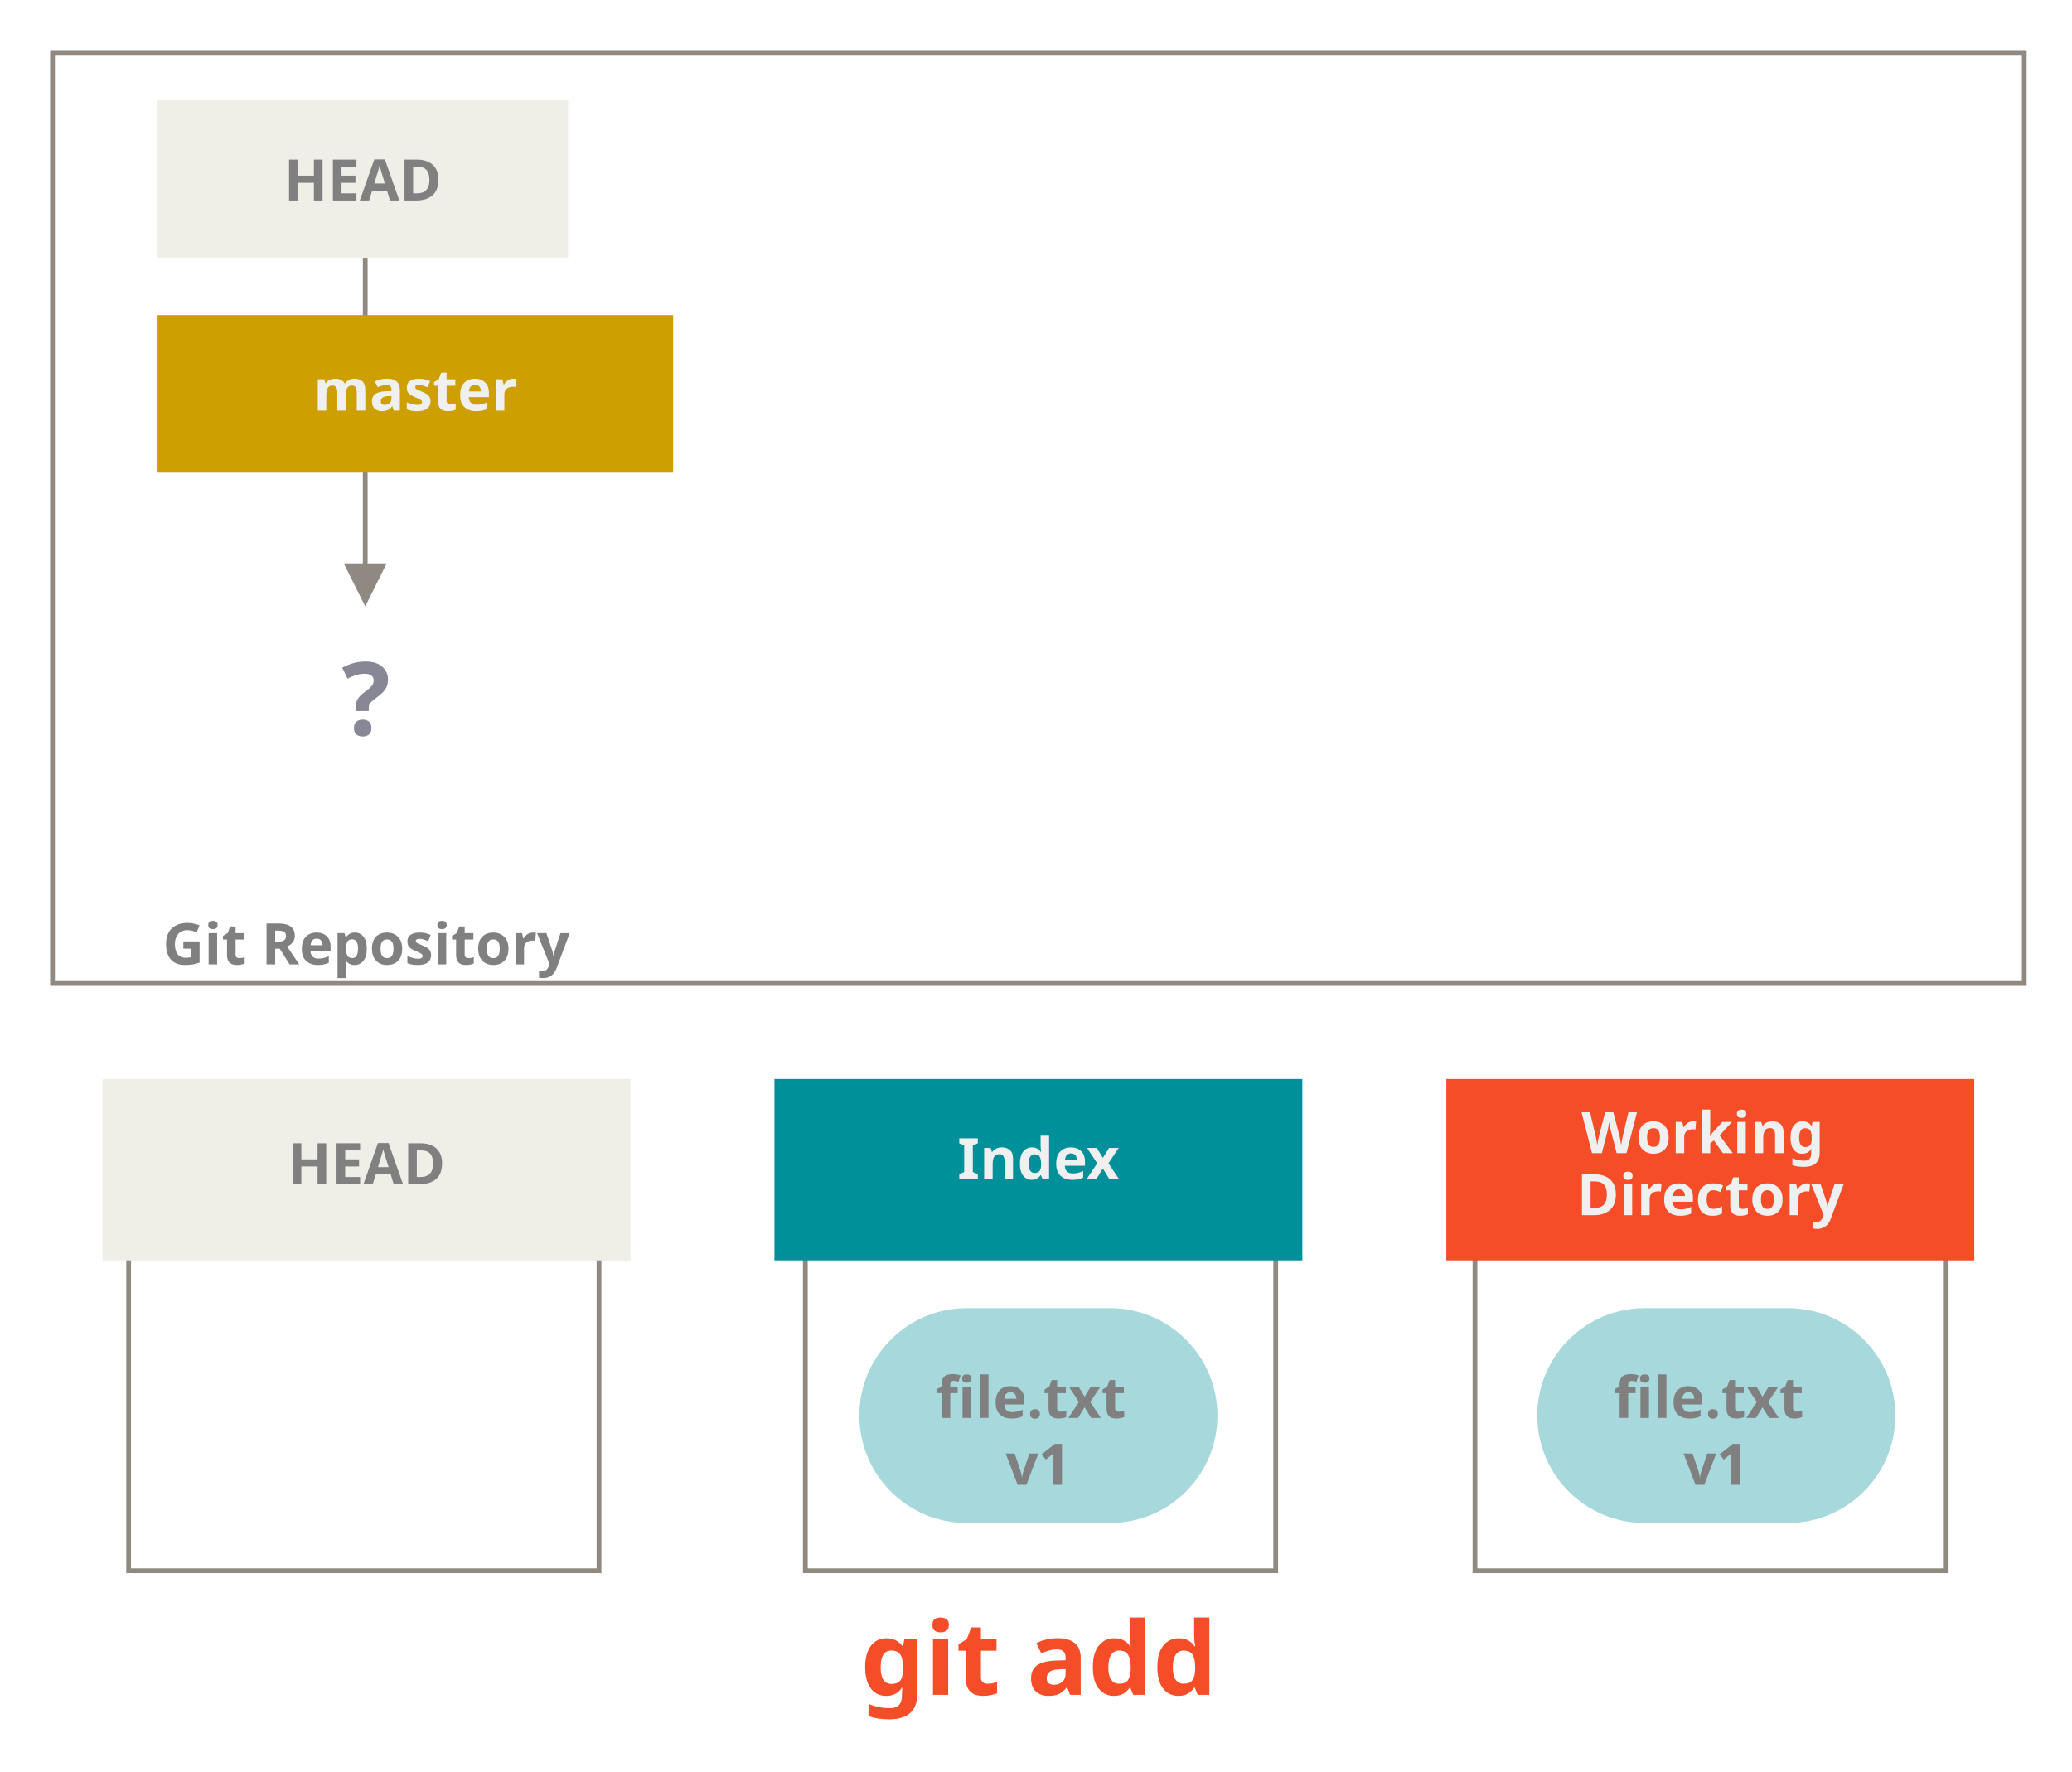
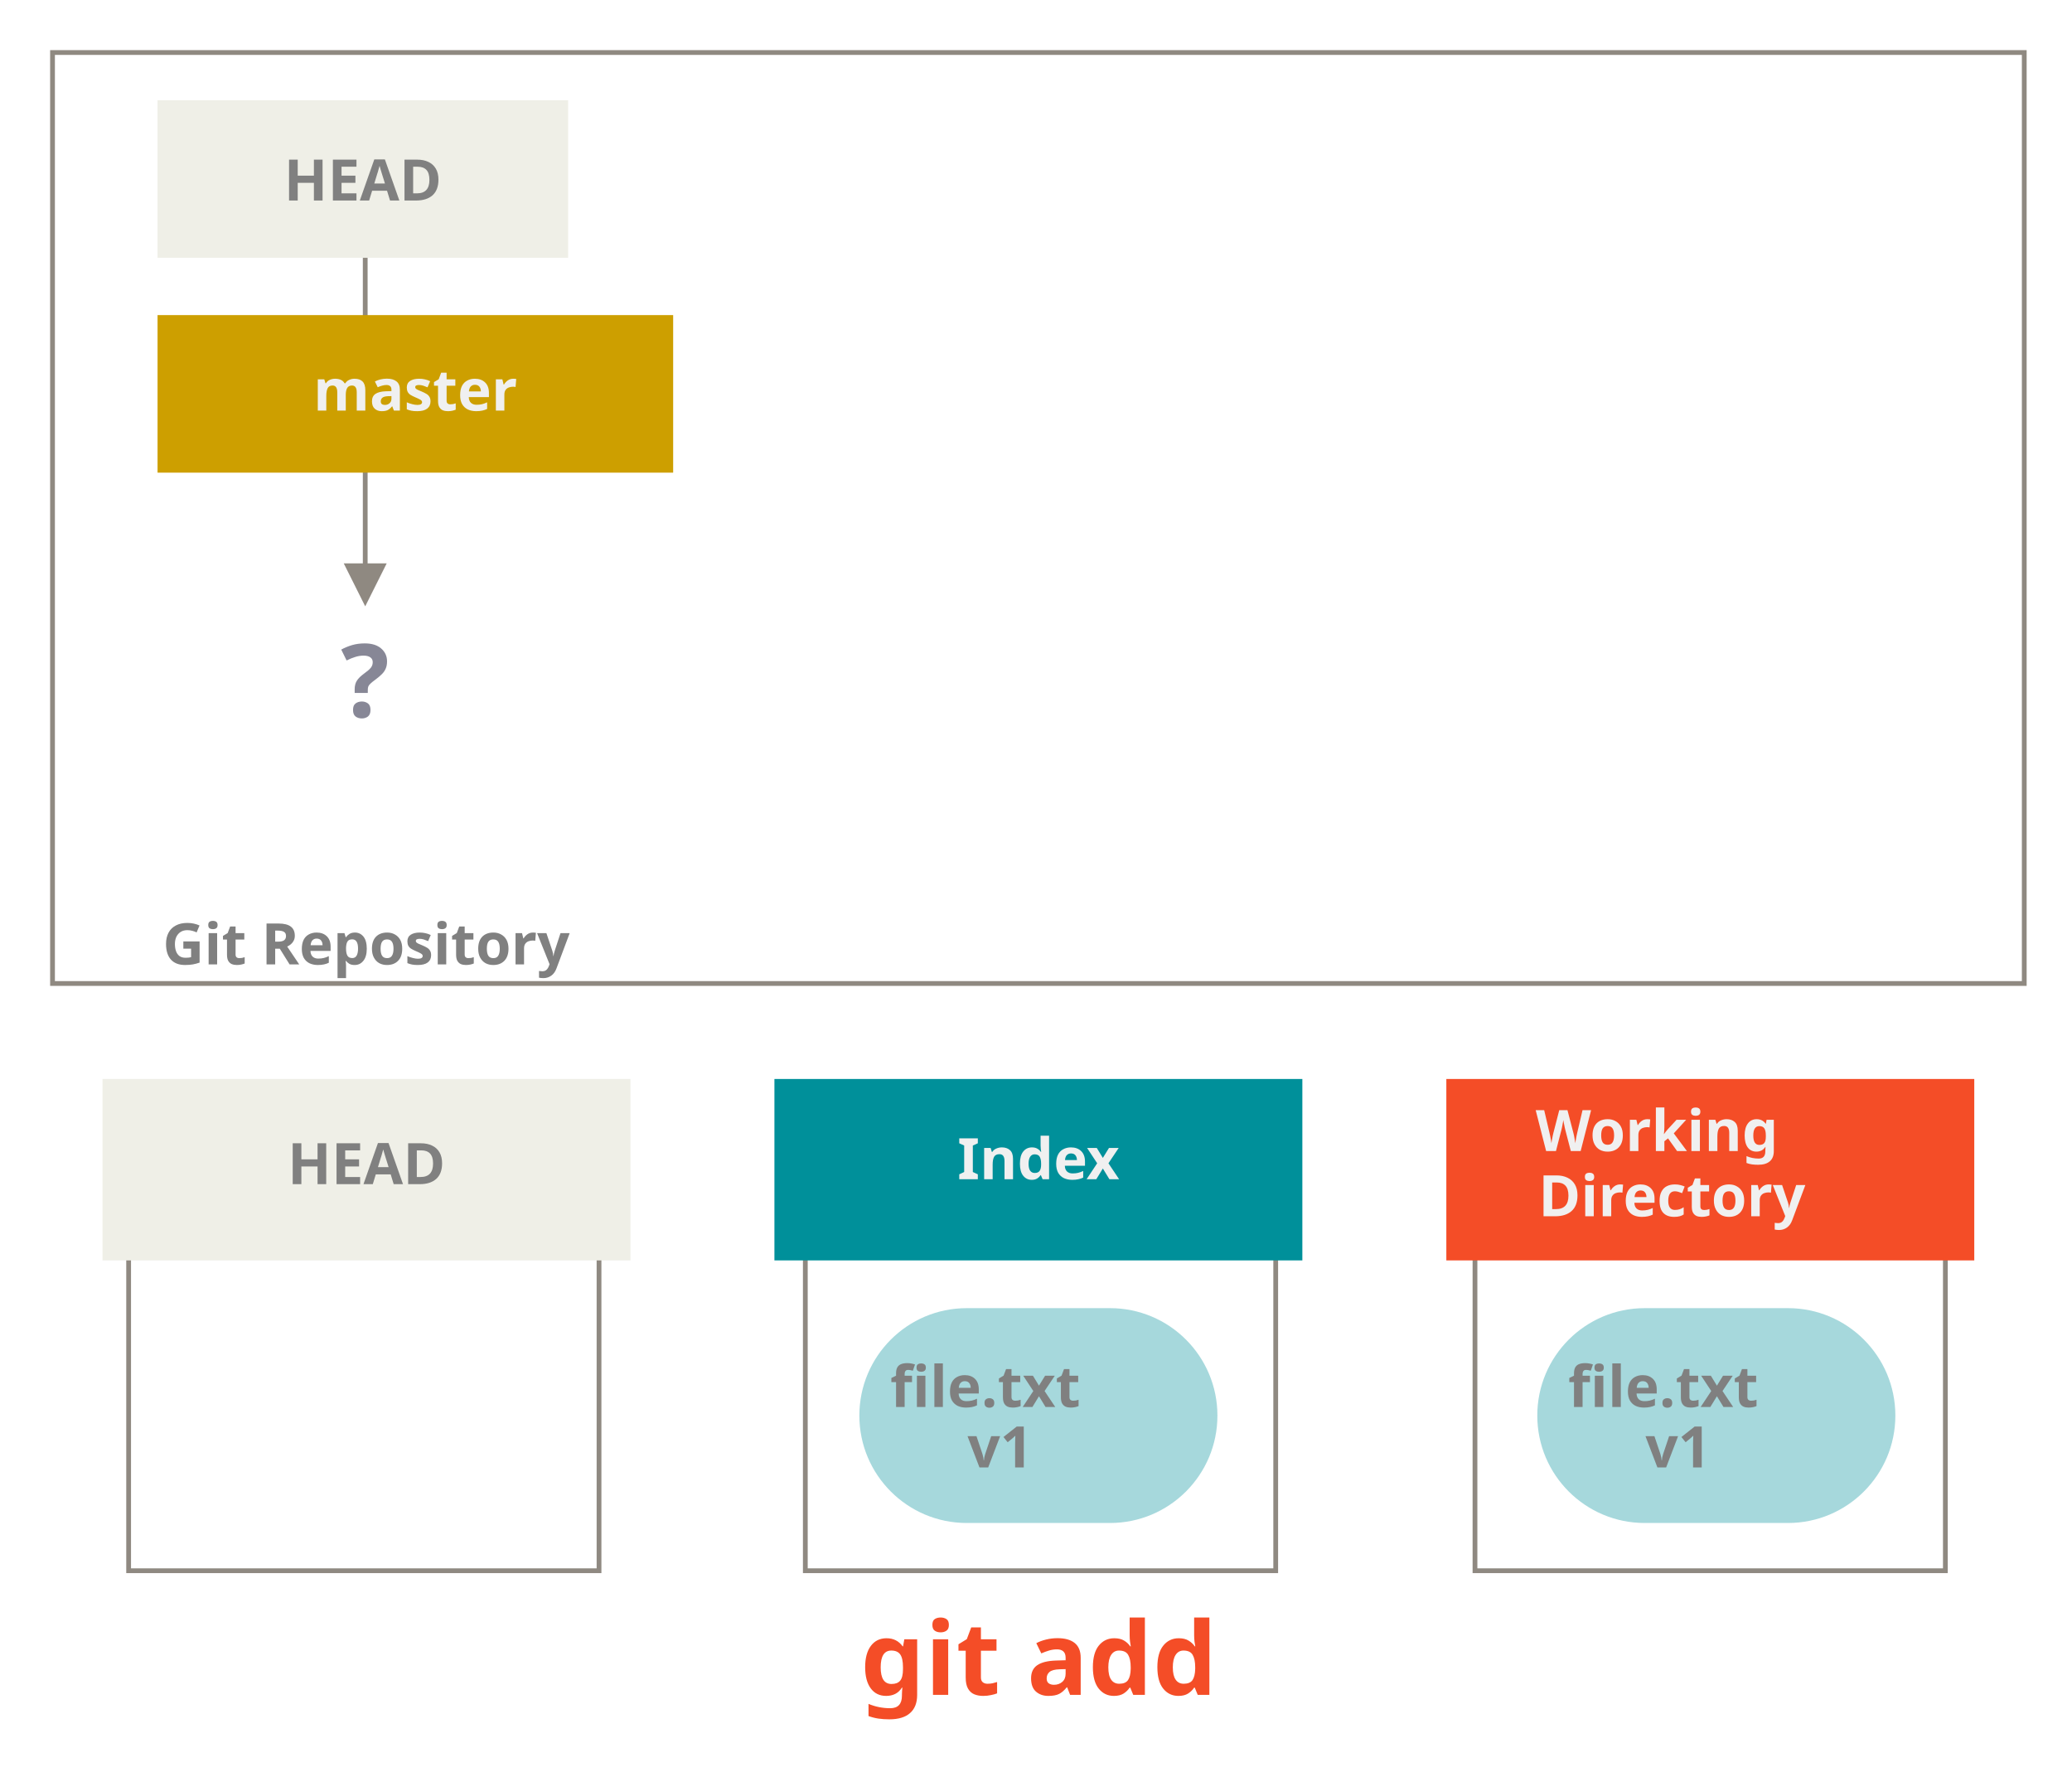
- <svg xmlns="http://www.w3.org/2000/svg" width="434px" height="371px" version="1.1" viewBox="0 0 434 371">
+ <svg xmlns="http://www.w3.org/2000/svg" version="1.1" viewBox="0 0 434 371">
  <rect transform="translate(302,226)" x="6.948" y="1" width="98.528" height="102" fill="none" stroke="#8f8981" stroke-linecap="square" />
  <rect transform="translate(302.95 226)" width="110.58" height="38" fill="#f44d27" fill-rule="evenodd" />
-   <text id="master" transform="translate(302.95 226)" fill="#f0f0f0" fill-rule="evenodd" font-family="'Source Code Pro'" font-size="12px" font-weight="900" text-anchor="middle">
-     <tspan x="55.29" y="15.531">Working</tspan>
-     <tspan x="55.29" y="28.531">Directory</tspan>
+   <rect transform="translate(162,226)" x="6.682" y="1" width="98.528" height="102" fill="none" stroke="#8f8981" stroke-linecap="square" />
+   <rect transform="translate(162.21 226)" width="110.58" height="38" fill="#00909a" fill-rule="evenodd" />
+   <text transform="translate(162.21 226)" fill="#979797" fill-rule="evenodd" font-family="'Source Code Pro'" font-size="12px" font-weight="bold" text-align="center" text-anchor="middle" writing-mode="lr" style="font-feature-settings:normal;font-variant-caps:normal;font-variant-ligatures:normal;font-variant-numeric:normal">
+     <tspan x="55.29" y="21" fill="#f0f0f0" font-family="'Source Code Pro'" font-size="12px" font-weight="bold" text-align="center" text-anchor="middle" writing-mode="lr" style="font-feature-settings:normal;font-variant-caps:normal;font-variant-ligatures:normal;font-variant-numeric:normal">Index</tspan>
  </text>
-   <g fill="none" fill-rule="evenodd">
-     <g id="Rectangle-5-+-symref-(2-line)" transform="translate(162,226)">
-       <rect x="6.682" y="1" width="98.528" height="102" stroke="#8f8981" stroke-linecap="square" />
-       <g id="symref-(2-line)" transform="translate(.20995)">
-         <rect width="110.58" height="38" fill="#00909a" />
-         <text fill="#979797" font-family="'Source Code Pro'" font-size="12px" font-weight="900" text-anchor="middle">
-           <tspan x="55.29" y="21" fill="#f0f0f0">Index</tspan>
-         </text>
-       </g>
-     </g>
-     <g id="Rectangle-4-+-other-(2-line)" transform="translate(21,226)">
-       <rect x="5.943" y="1" width="98.528" height="102" stroke="#8f8981" stroke-linecap="square" />
-       <g id="other-(2-line)">
-         <g transform="translate(.47163)">
-           <rect width="110.58" height="38" fill="#efefe7" />
-           <text fill="#979797" font-family="'Source Code Pro'" font-size="12px" font-weight="900" text-anchor="middle">
-             <tspan x="55.29" y="22.031" fill="gray">HEAD</tspan>
-           </text>
-         </g>
-       </g>
-     </g>
-     <g id="Line-+-symref-+-goldref" transform="translate(33,21)">
-       <path id="Line" d="m43 97v-77h1v77h4l-4.5 9-4.5-9z" fill="#8f8981" fill-rule="nonzero" />
-       <g id="other">
-         <rect width="86" height="33" fill="#efefe7" fill-rule="evenodd" />
-         <text fill="#979797" font-family="'Source Code Pro'" font-size="12px" font-weight="900" text-anchor="middle">
-           <tspan x="43" y="21" fill="gray">HEAD</tspan>
-         </text>
-       </g>
-       <g id="goldref" transform="translate(0,45)">
-         <rect width="108" height="33" fill="#cd9f00" fill-rule="evenodd" />
-         <text fill="#979797" font-family="'Source Code Pro'" font-size="12px" font-weight="900" text-anchor="middle">
-           <tspan x="54" y="20" fill="#f0f0f0">master</tspan>
-         </text>
-       </g>
-     </g>
+   <rect transform="translate(21,226)" x="5.943" y="1" width="98.528" height="102" fill="none" stroke="#8f8981" stroke-linecap="square" />
+   <rect transform="translate(21.472 226)" width="110.58" height="38" fill="#efefe7" fill-rule="evenodd" />
+   <text transform="translate(21.472 226)" fill="#979797" fill-rule="evenodd" font-family="'Source Code Pro'" font-size="12px" font-weight="bold" text-align="center" text-anchor="middle" writing-mode="lr" style="font-feature-settings:normal;font-variant-caps:normal;font-variant-ligatures:normal;font-variant-numeric:normal">
+     <tspan x="55.29" y="22.031" fill="gray" font-family="'Source Code Pro'" font-size="12px" font-weight="bold" text-align="center" text-anchor="middle" writing-mode="lr" style="font-feature-settings:normal;font-variant-caps:normal;font-variant-ligatures:normal;font-variant-numeric:normal">HEAD</tspan>
+   </text>
+   <path id="Line" transform="translate(33,21)" d="m43 97v-77h1v77h4l-4.5 9-4.5-9z" fill="#8f8981" />
+   <g fill-rule="evenodd">
+     <rect transform="translate(33,21)" width="86" height="33" fill="#efefe7" />
+     <text transform="translate(33,21)" fill="#979797" font-family="'Source Code Pro'" font-size="12px" font-weight="bold" text-align="center" text-anchor="middle" writing-mode="lr" style="font-feature-settings:normal;font-variant-caps:normal;font-variant-ligatures:normal;font-variant-numeric:normal">
+       <tspan x="43" y="21" fill="gray" font-family="'Source Code Pro'" font-size="12px" font-weight="bold" text-align="center" text-anchor="middle" writing-mode="lr" style="font-feature-settings:normal;font-variant-caps:normal;font-variant-ligatures:normal;font-variant-numeric:normal">HEAD</tspan>
+     </text>
+     <rect transform="translate(33,66)" width="108" height="33" fill="#cd9f00" />
+     <text transform="translate(33,66)" fill="#979797" font-family="'Source Code Pro'" font-size="12px" font-weight="bold" text-align="center" text-anchor="middle" writing-mode="lr" style="font-feature-settings:normal;font-variant-caps:normal;font-variant-ligatures:normal;font-variant-numeric:normal">
+       <tspan x="54" y="20" fill="#f0f0f0" font-family="'Source Code Pro'" font-size="12px" font-weight="bold" text-align="center" text-anchor="middle" writing-mode="lr" style="font-feature-settings:normal;font-variant-caps:normal;font-variant-ligatures:normal;font-variant-numeric:normal">master</tspan>
+     </text>
+     <text id="?" transform="translate(-130,-3.8)" fill="#80808f" fill-opacity=".941" font-family="'Source Code Pro'" font-size="21.333px" font-weight="bold" text-align="center" text-anchor="middle" style="font-feature-settings:normal;font-variant-caps:normal;font-variant-ligatures:normal;font-variant-numeric:normal;line-height:20px">
+       <tspan x="206.5" y="154" fill="#80808f" fill-opacity=".941" font-family="'Source Code Pro'" font-size="21.333px" font-weight="bold" text-align="center" text-anchor="middle" style="font-feature-settings:normal;font-variant-caps:normal;font-variant-ligatures:normal;font-variant-numeric:normal;line-height:20px">?</tspan>
+     </text>
  </g>
-   <text id="?" transform="translate(-129.8)" fill="#80808f" fill-opacity=".941" fill-rule="evenodd" font-family="'Source Code Pro'" font-size="21.333px" font-weight="900" text-align="center" text-anchor="middle" writing-mode="lr" style="font-feature-settings:normal;font-variant-caps:normal;font-variant-ligatures:normal;font-variant-numeric:normal">
-     <tspan x="206.5" y="154" fill="#80808f" fill-opacity=".941" font-family="'Source Code Pro'" font-size="21.333px" font-weight="900" text-align="center" text-anchor="middle" writing-mode="lr" style="font-feature-settings:normal;font-variant-caps:normal;font-variant-ligatures:normal;font-variant-numeric:normal">?</tspan>
-   </text>
  <rect x="11" y="11" width="413" height="195" fill="none" stroke="#8f8981" stroke-linecap="square" />
  <g fill-rule="evenodd">
-     <text id="Git-Repository" transform="translate(-129.8)" fill="gray" font-family="'Source Code Pro'" font-size="12px" font-weight="900" text-anchor="middle">
-       <tspan x="206.5" y="202" fill="gray">Git Repository</tspan>
+     <text id="Git-Repository" transform="translate(-129.8)" fill="gray" font-family="'Source Code Pro'" font-size="12px" font-weight="bold" text-align="center" text-anchor="middle" writing-mode="lr" style="font-feature-settings:normal;font-variant-caps:normal;font-variant-ligatures:normal;font-variant-numeric:normal">
+       <tspan x="206.5" y="202" fill="gray" font-family="'Source Code Pro'" font-size="12px" font-weight="bold" text-align="center" text-anchor="middle" writing-mode="lr" style="font-feature-settings:normal;font-variant-caps:normal;font-variant-ligatures:normal;font-variant-numeric:normal">Git Repository</tspan>
    </text>
    <rect transform="translate(322,274)" width="75" height="45" rx="22.5" fill="#00909a" fill-opacity=".35" />
-     <text id="file.txt" transform="translate(322,274)" fill="gray" font-family="'Source Code Pro'" font-size="12px" font-weight="900" text-anchor="middle">
-       <tspan x="37.5" y="23">file.txt</tspan>
-       <tspan x="37.5" y="37">v1</tspan>
+     <rect transform="translate(180,274)" width="75" height="45" rx="22.5" fill="#00909a" fill-opacity=".35" />
+     <text id="git-add" transform="translate(11.118)" fill="#f44d27" font-family="'Source Code Pro'" font-size="21.333px" font-weight="bold" text-align="center" text-anchor="middle" writing-mode="lr" style="font-feature-settings:normal;font-variant-caps:normal;font-variant-ligatures:normal;font-variant-numeric:normal">
+       <tspan x="206.5" y="355" fill="#f44d27" font-family="'Source Code Pro'" font-size="21.333px" font-weight="bold" text-align="center" text-anchor="middle" writing-mode="lr" style="font-feature-settings:normal;font-variant-caps:normal;font-variant-ligatures:normal;font-variant-numeric:normal">git add</tspan>
    </text>
-     <rect transform="translate(180,274)" width="75" height="45" rx="22.5" fill="#00909a" fill-opacity=".35" />
-     <text transform="translate(180,274)" fill="gray" font-family="'Source Code Pro'" font-size="12px" font-weight="900" text-anchor="middle">
-       <tspan x="37.5" y="23">file.txt</tspan>
-       <tspan x="37.5" y="37">v1</tspan>
+   </g>
+   <g font-family="'Source Code Pro'" font-size="12px" font-weight="bold" letter-spacing="0px" text-anchor="middle" word-spacing="0px">
+     <text transform="translate(-135.56 60.819)" x="493.551" y="180.272" fill="#f0f0f0" text-align="center" style="font-feature-settings:normal;font-variant-caps:normal;font-variant-ligatures:normal;font-variant-numeric:normal;line-height:12.667px" xml:space="preserve">
+       <tspan x="493.551" y="180.272" dx="0" style="line-height:12.667px">Working</tspan>
+       <tspan x="493.551" y="193.938" style="line-height:12.667px">Directory</tspan>
    </text>
-     <text id="git-add" transform="translate(11.118)" fill="#f44d27" font-family="'Source Code Pro'" font-size="21.333px" font-weight="900" text-align="center" text-anchor="middle" writing-mode="lr" style="font-feature-settings:normal;font-variant-caps:normal;font-variant-ligatures:normal;font-variant-numeric:normal">
-       <tspan x="206.5" y="355" fill="#f44d27" font-family="'Source Code Pro'" font-size="21.333px" font-weight="900" text-align="center" text-anchor="middle" writing-mode="lr" style="font-feature-settings:normal;font-variant-caps:normal;font-variant-ligatures:normal;font-variant-numeric:normal">git add</tspan>
+     <text transform="translate(-107.06 119.03)" x="466.364" y="175.671" fill="gray" text-align="center" style="font-feature-settings:normal;font-variant-caps:normal;font-variant-ligatures:normal;font-variant-numeric:normal;line-height:12.667px" xml:space="preserve">
+       <tspan x="466.364" y="175.671">file.txt</tspan>
+       <tspan x="466.364" y="188.337">v1</tspan>
+     </text>
+     <text transform="translate(-249.06 119.03)" x="466.364" y="175.671" fill="gray" text-align="center" style="font-feature-settings:normal;font-variant-caps:normal;font-variant-ligatures:normal;font-variant-numeric:normal;line-height:12.667px" xml:space="preserve">
+       <tspan x="466.364" y="175.671">file.txt</tspan>
+       <tspan x="466.364" y="188.337">v1</tspan>
    </text>
  </g>
</svg>
